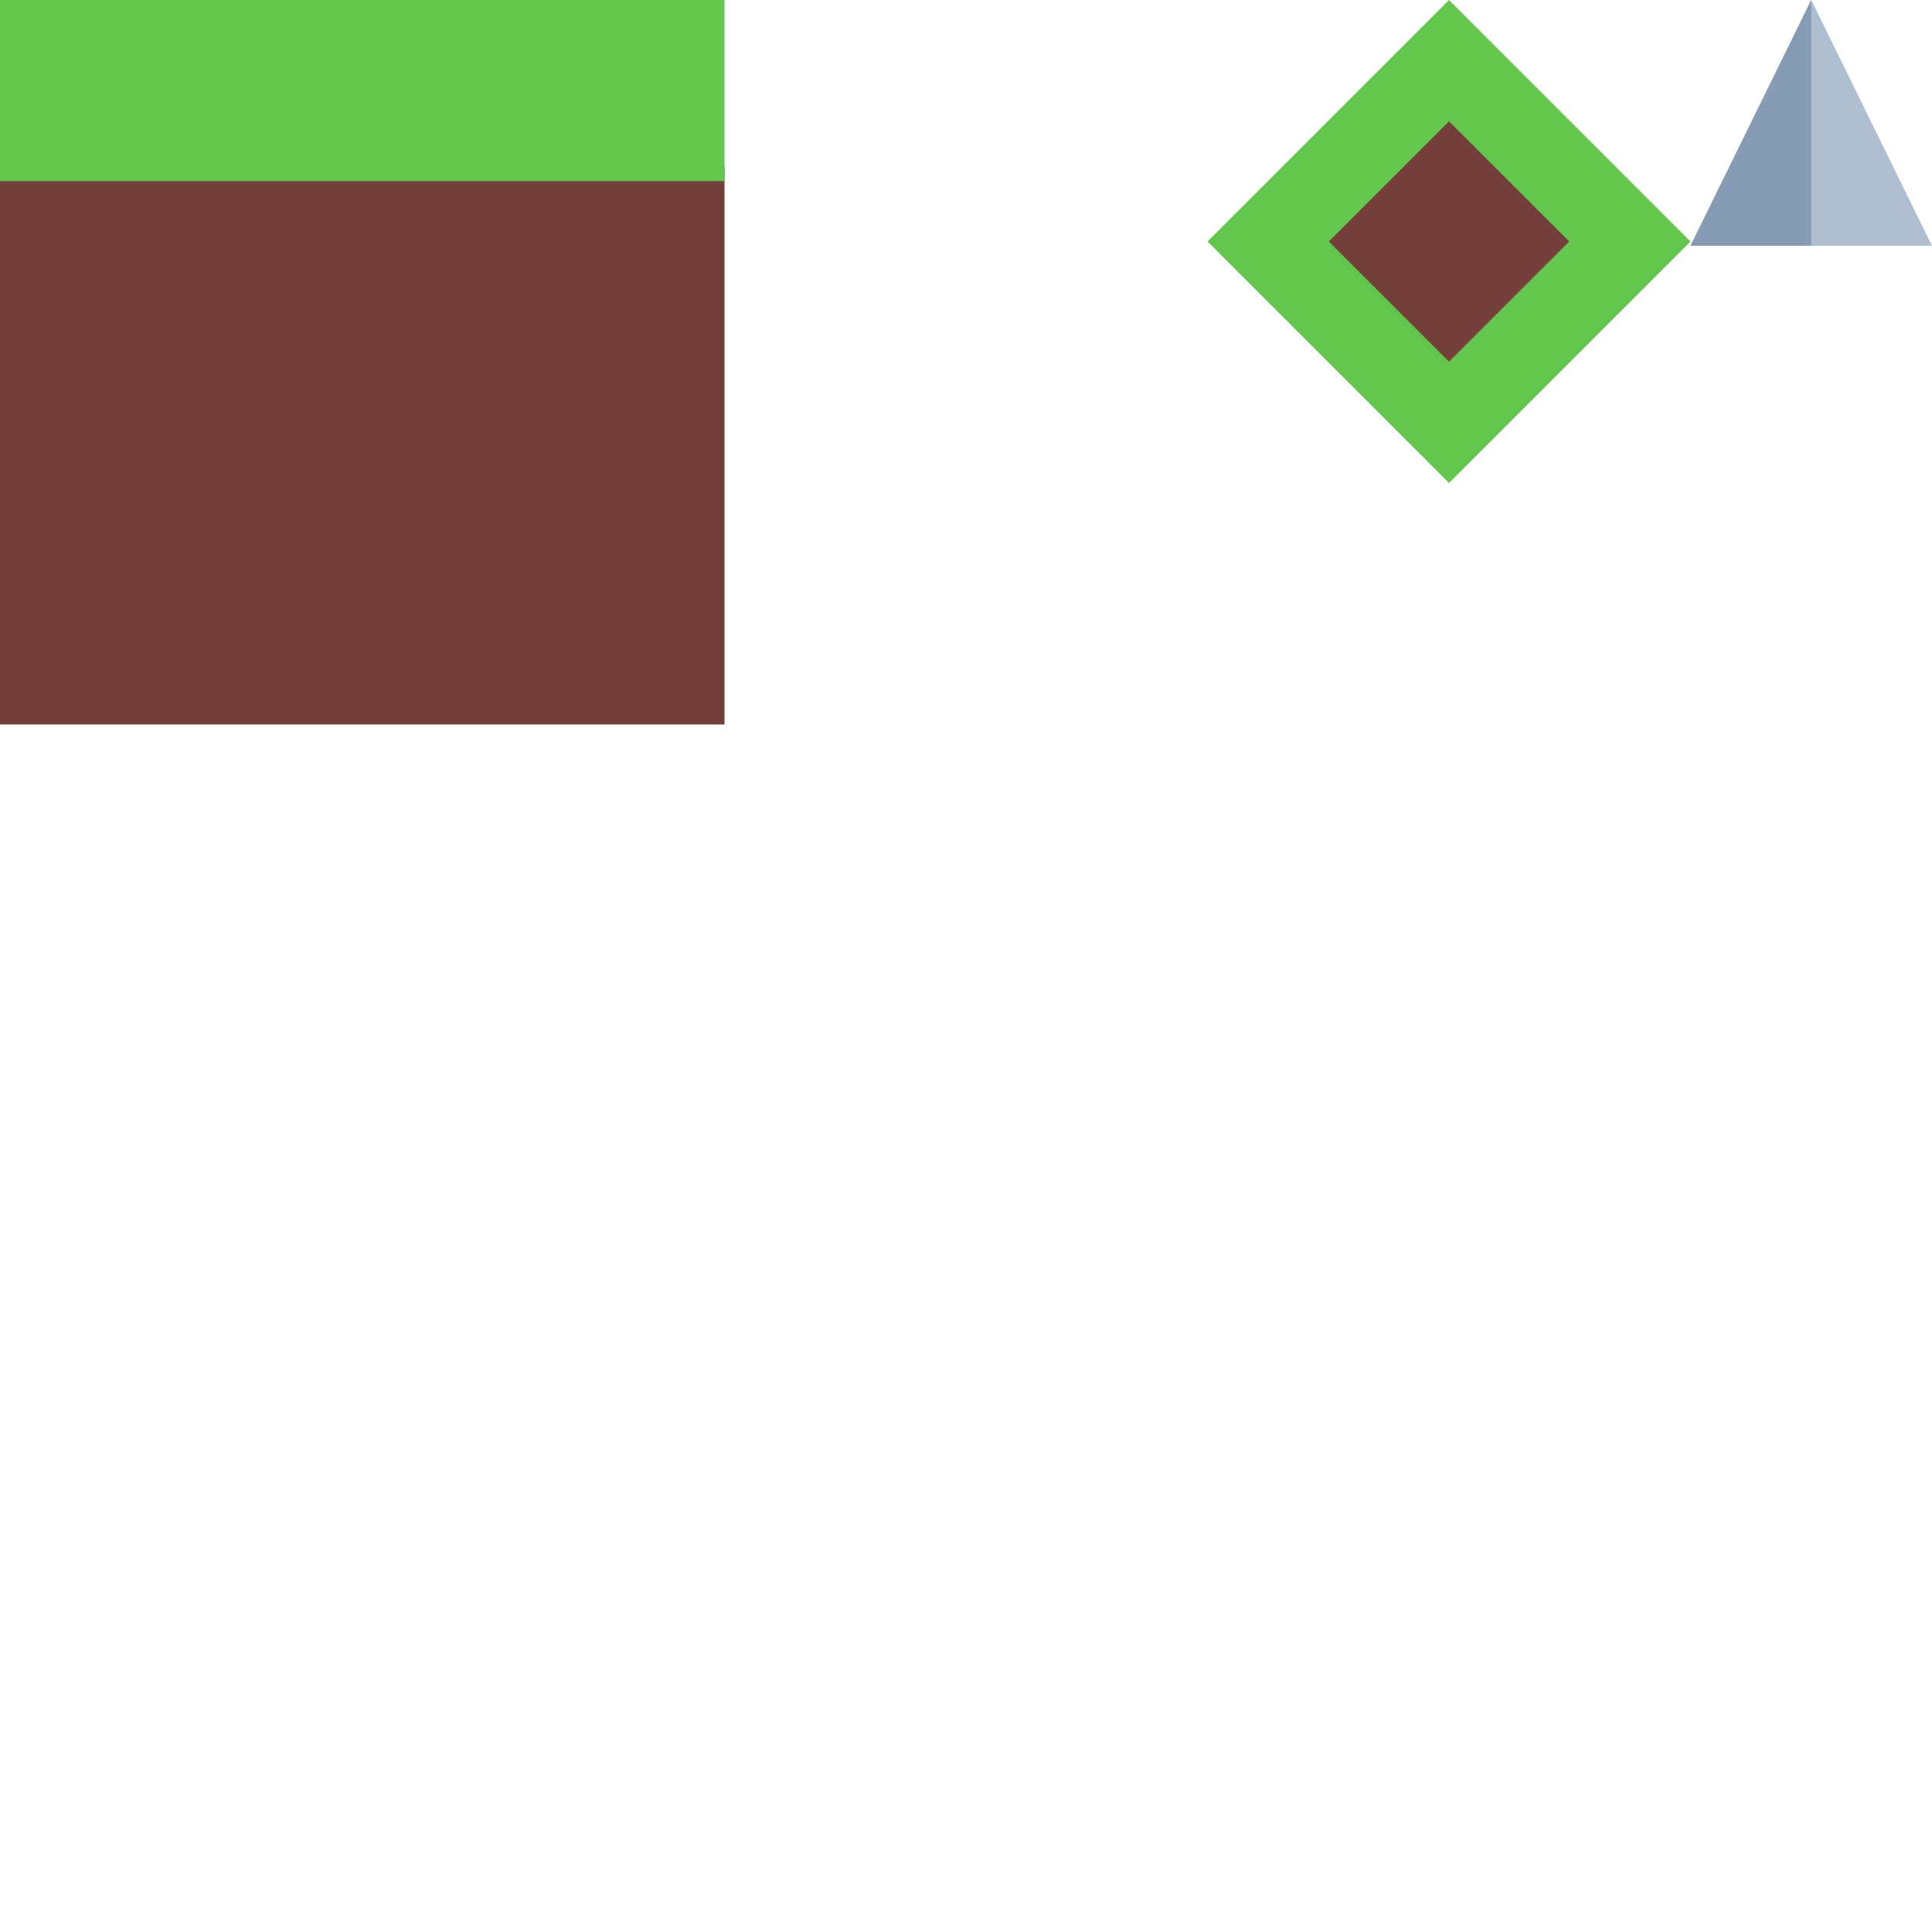
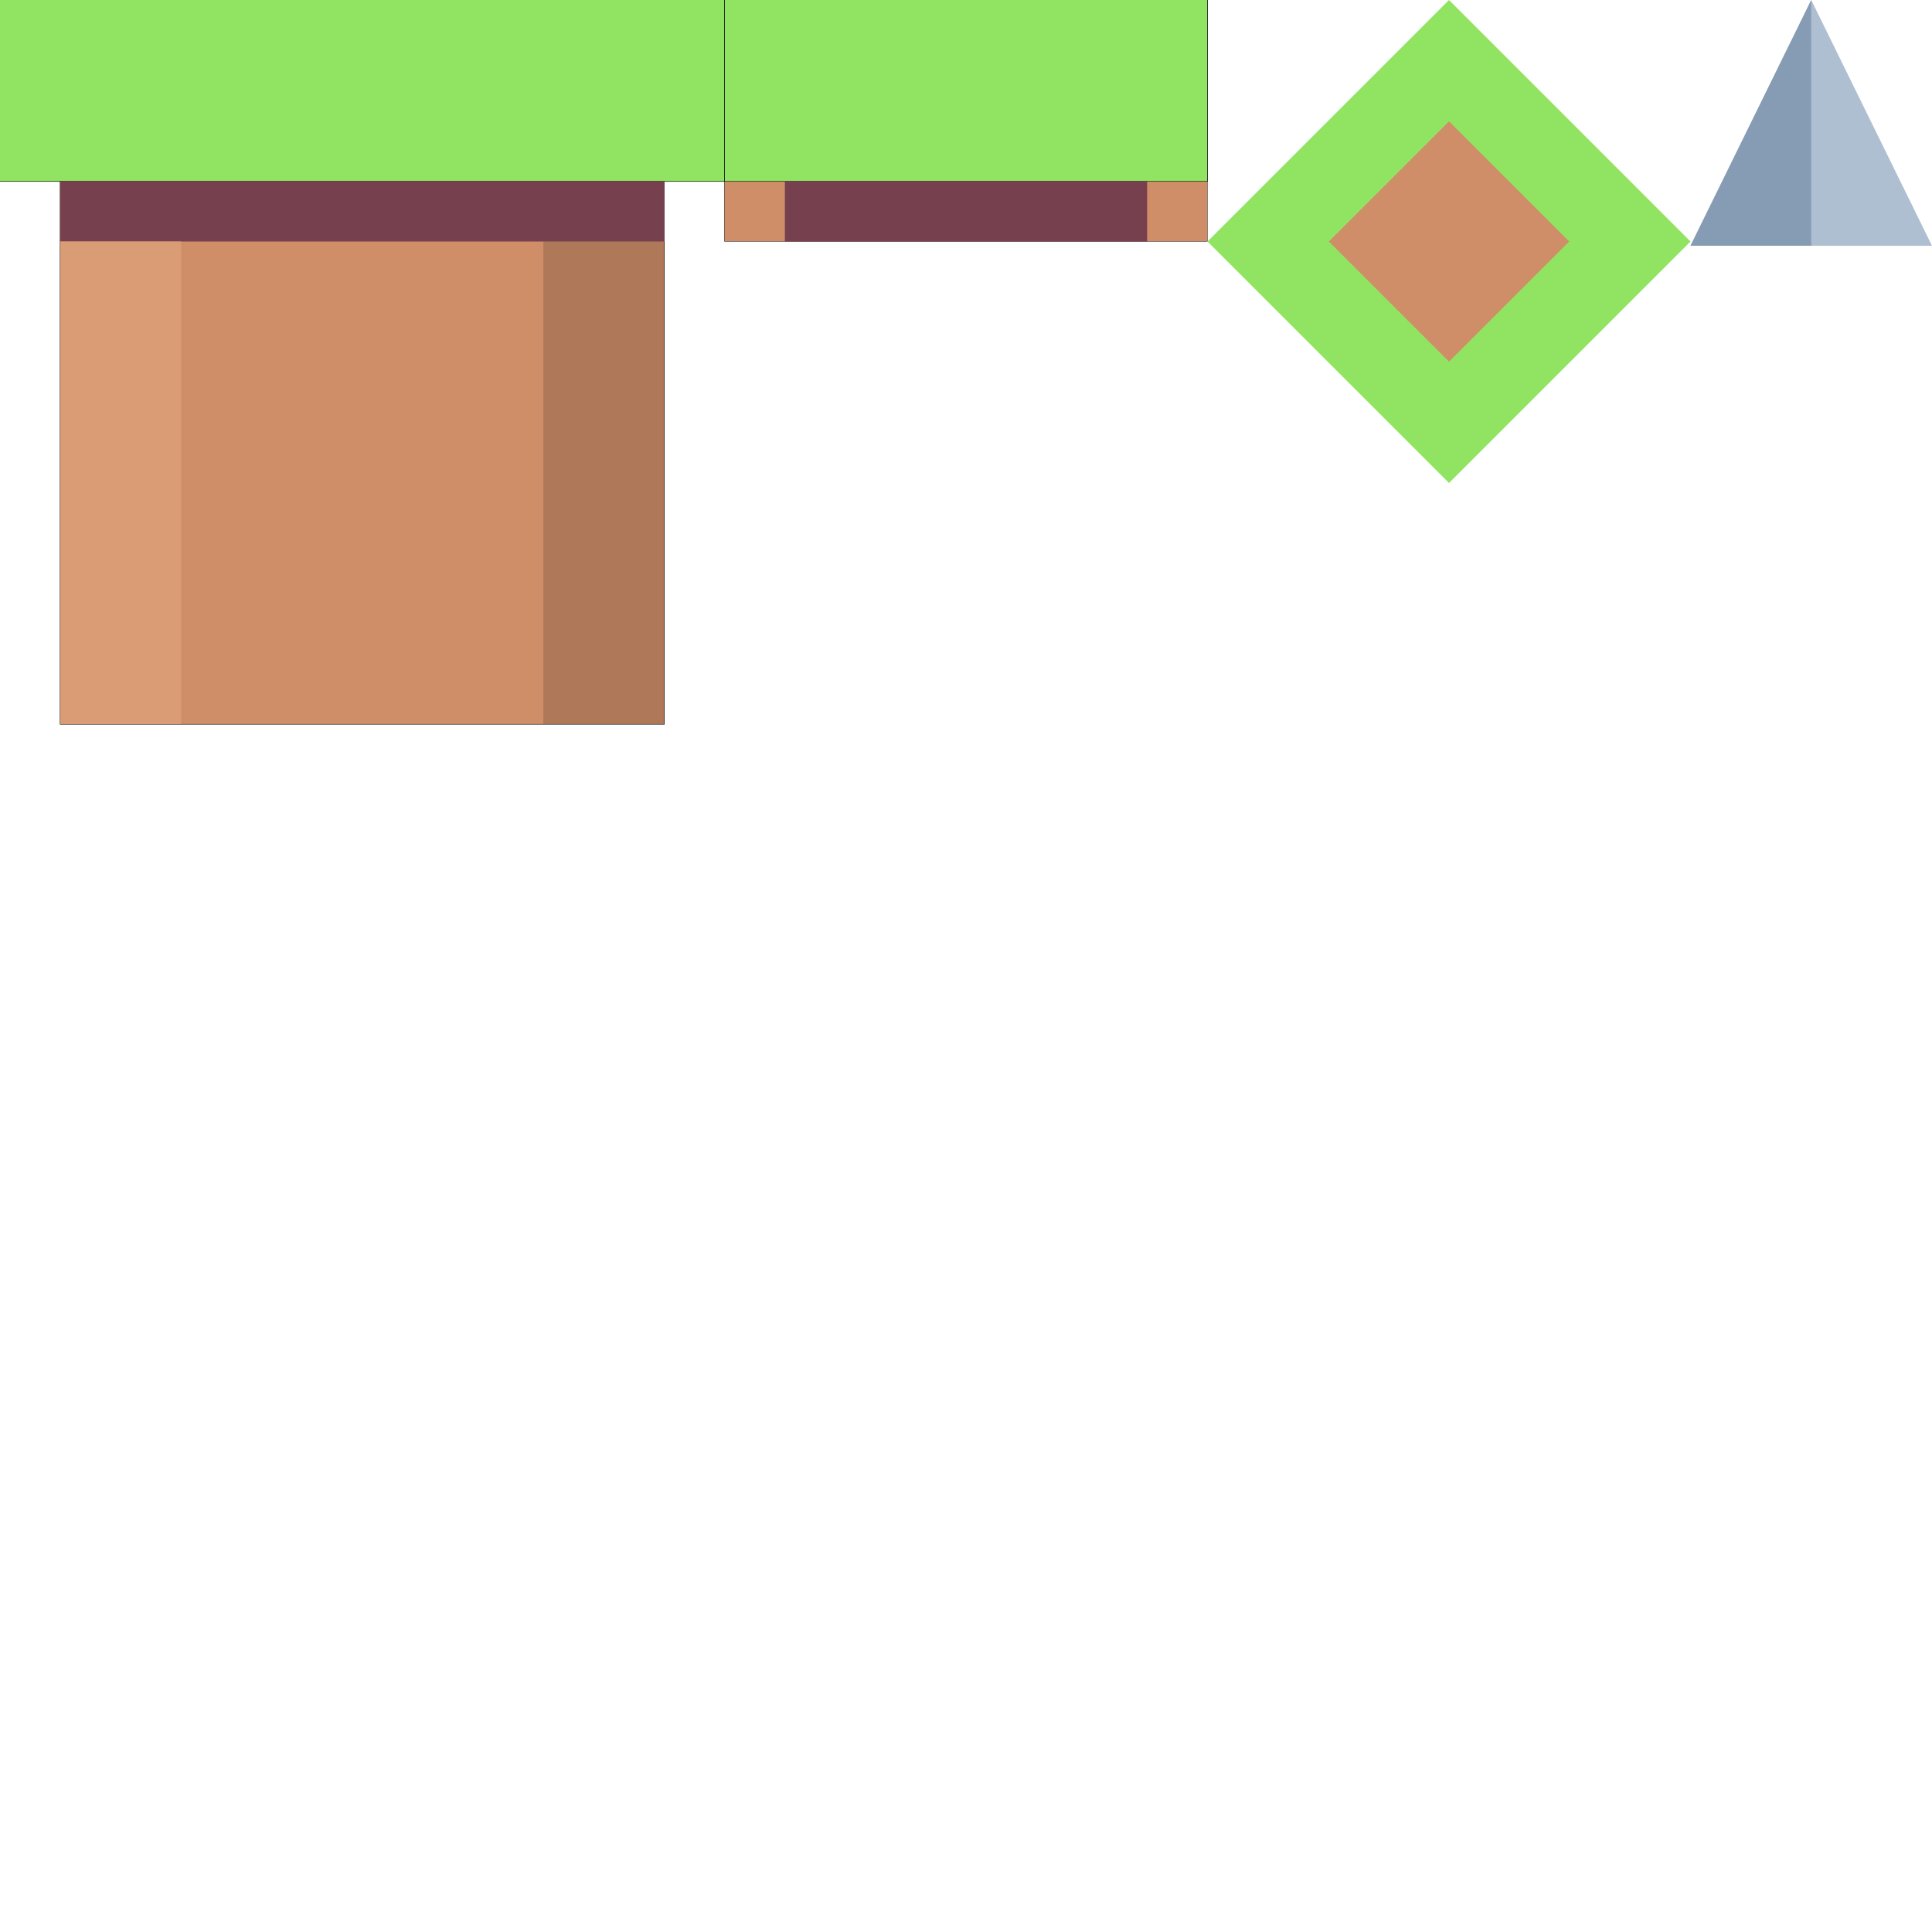
<svg xmlns="http://www.w3.org/2000/svg" width="128mm" height="128mm" viewBox="0 0 128 128" version="1.1" id="svg1" xml:space="preserve">
  <defs id="defs1" />
  <g id="layer1">
    <g id="g12" style="display:inline" transform="matrix(0.4999998,0.4999998,-0.4999998,0.4999998,72.00048,-24.0001)">
-       <rect style="display:inline;fill:#63c64d;fill-opacity:1;stroke-width:4;stroke-linecap:round" id="rect11" width="32" height="32" x="48" y="0" ry="0" />
-       <rect style="fill:#743f39;fill-opacity:1;stroke-width:3.104;stroke-linecap:round" id="rect12" width="15.923" height="15.923" x="56.039" y="8.039" ry="0" />
+       <rect style="display:inline;fill:#91e462;fill-opacity:1;stroke-width:4;stroke-linecap:round" id="rect11" width="32" height="32" x="48" y="0" ry="0" />
+       <rect style="fill:#cf8e68;fill-opacity:1;stroke-width:3.104;stroke-linecap:round" id="rect12" width="15.923" height="15.923" x="56.039" y="8.039" ry="0" />
    </g>
    <g id="g1" style="display:inline">
      <path style="fill:#afbfd2;stroke:none;stroke-width:0.267px;stroke-linecap:butt;stroke-linejoin:miter;stroke-opacity:1" d="M 112,16.283 120,0 l 8,16.283 z" id="path10" />
      <path id="rect10" style="display:inline;fill:#869cb4;fill-opacity:1;stroke:none;stroke-width:1.779;paint-order:markers stroke fill" d="m 120,0 -7.999,16.281 v 0.002 h 7.999 z" />
    </g>
-     <rect style="fill:#743f39;fill-opacity:1;stroke-width:1.764;paint-order:markers stroke fill" id="rect1" width="48" height="36.911" x="-2.8865799e-15" y="11.089" />
-     <rect style="fill:#63c64d;fill-opacity:1;stroke-width:1.835;paint-order:markers stroke fill" id="rect2" width="48" height="12" x="0" y="0" />
+     <g id="g19" style="display:inline">
+       <rect style="fill:#cf8e68;fill-opacity:1;stroke:#000000;stroke-width:0.064;stroke-dasharray:none;stroke-opacity:1;paint-order:markers stroke fill" id="rect1" width="40" height="36.879" x="4" y="11.089" />
+       <rect style="fill:#91e462;fill-opacity:1;stroke:#000000;stroke-width:0.073;stroke-dasharray:none;stroke-opacity:1;paint-order:markers stroke fill" id="rect2" width="48" height="12" x="0" y="0" />
+       <rect style="fill:#77404f;fill-opacity:1;stroke-width:4;paint-order:markers stroke fill" id="rect3" width="40.032" height="4.001" x="4" y="12" />
+       <rect style="fill:#da9c75;fill-opacity:1;stroke-width:5.657;paint-order:markers stroke fill" id="rect16" width="8" height="31.968" x="4" y="16" />
+       <rect style="fill:#000000;fill-opacity:0.16;stroke-width:5.657;paint-order:markers stroke fill" id="rect17" width="8" height="31.968" x="36" y="16" />
+     </g>
+     <g id="g20" style="display:inline">
+       <rect style="fill:#cf8e68;fill-opacity:1;stroke:#000000;stroke-width:0.038;stroke-dasharray:none;stroke-opacity:1;paint-order:markers stroke fill" id="rect4" width="31.975" height="15.982" x="48.006" y="6.1062266e-16" />
+       <rect style="fill:#91e462;fill-opacity:1;stroke:#000000;stroke-width:0.06;stroke-dasharray:none;stroke-opacity:1;paint-order:markers stroke fill" id="rect5" width="31.962" height="12" x="48.019" y="0" />
+       <rect style="fill:#77404f;fill-opacity:1;stroke-width:3.097;paint-order:markers stroke fill" id="rect8" width="24" height="4.001" x="52" y="12" />
+     </g>
  </g>
</svg>
